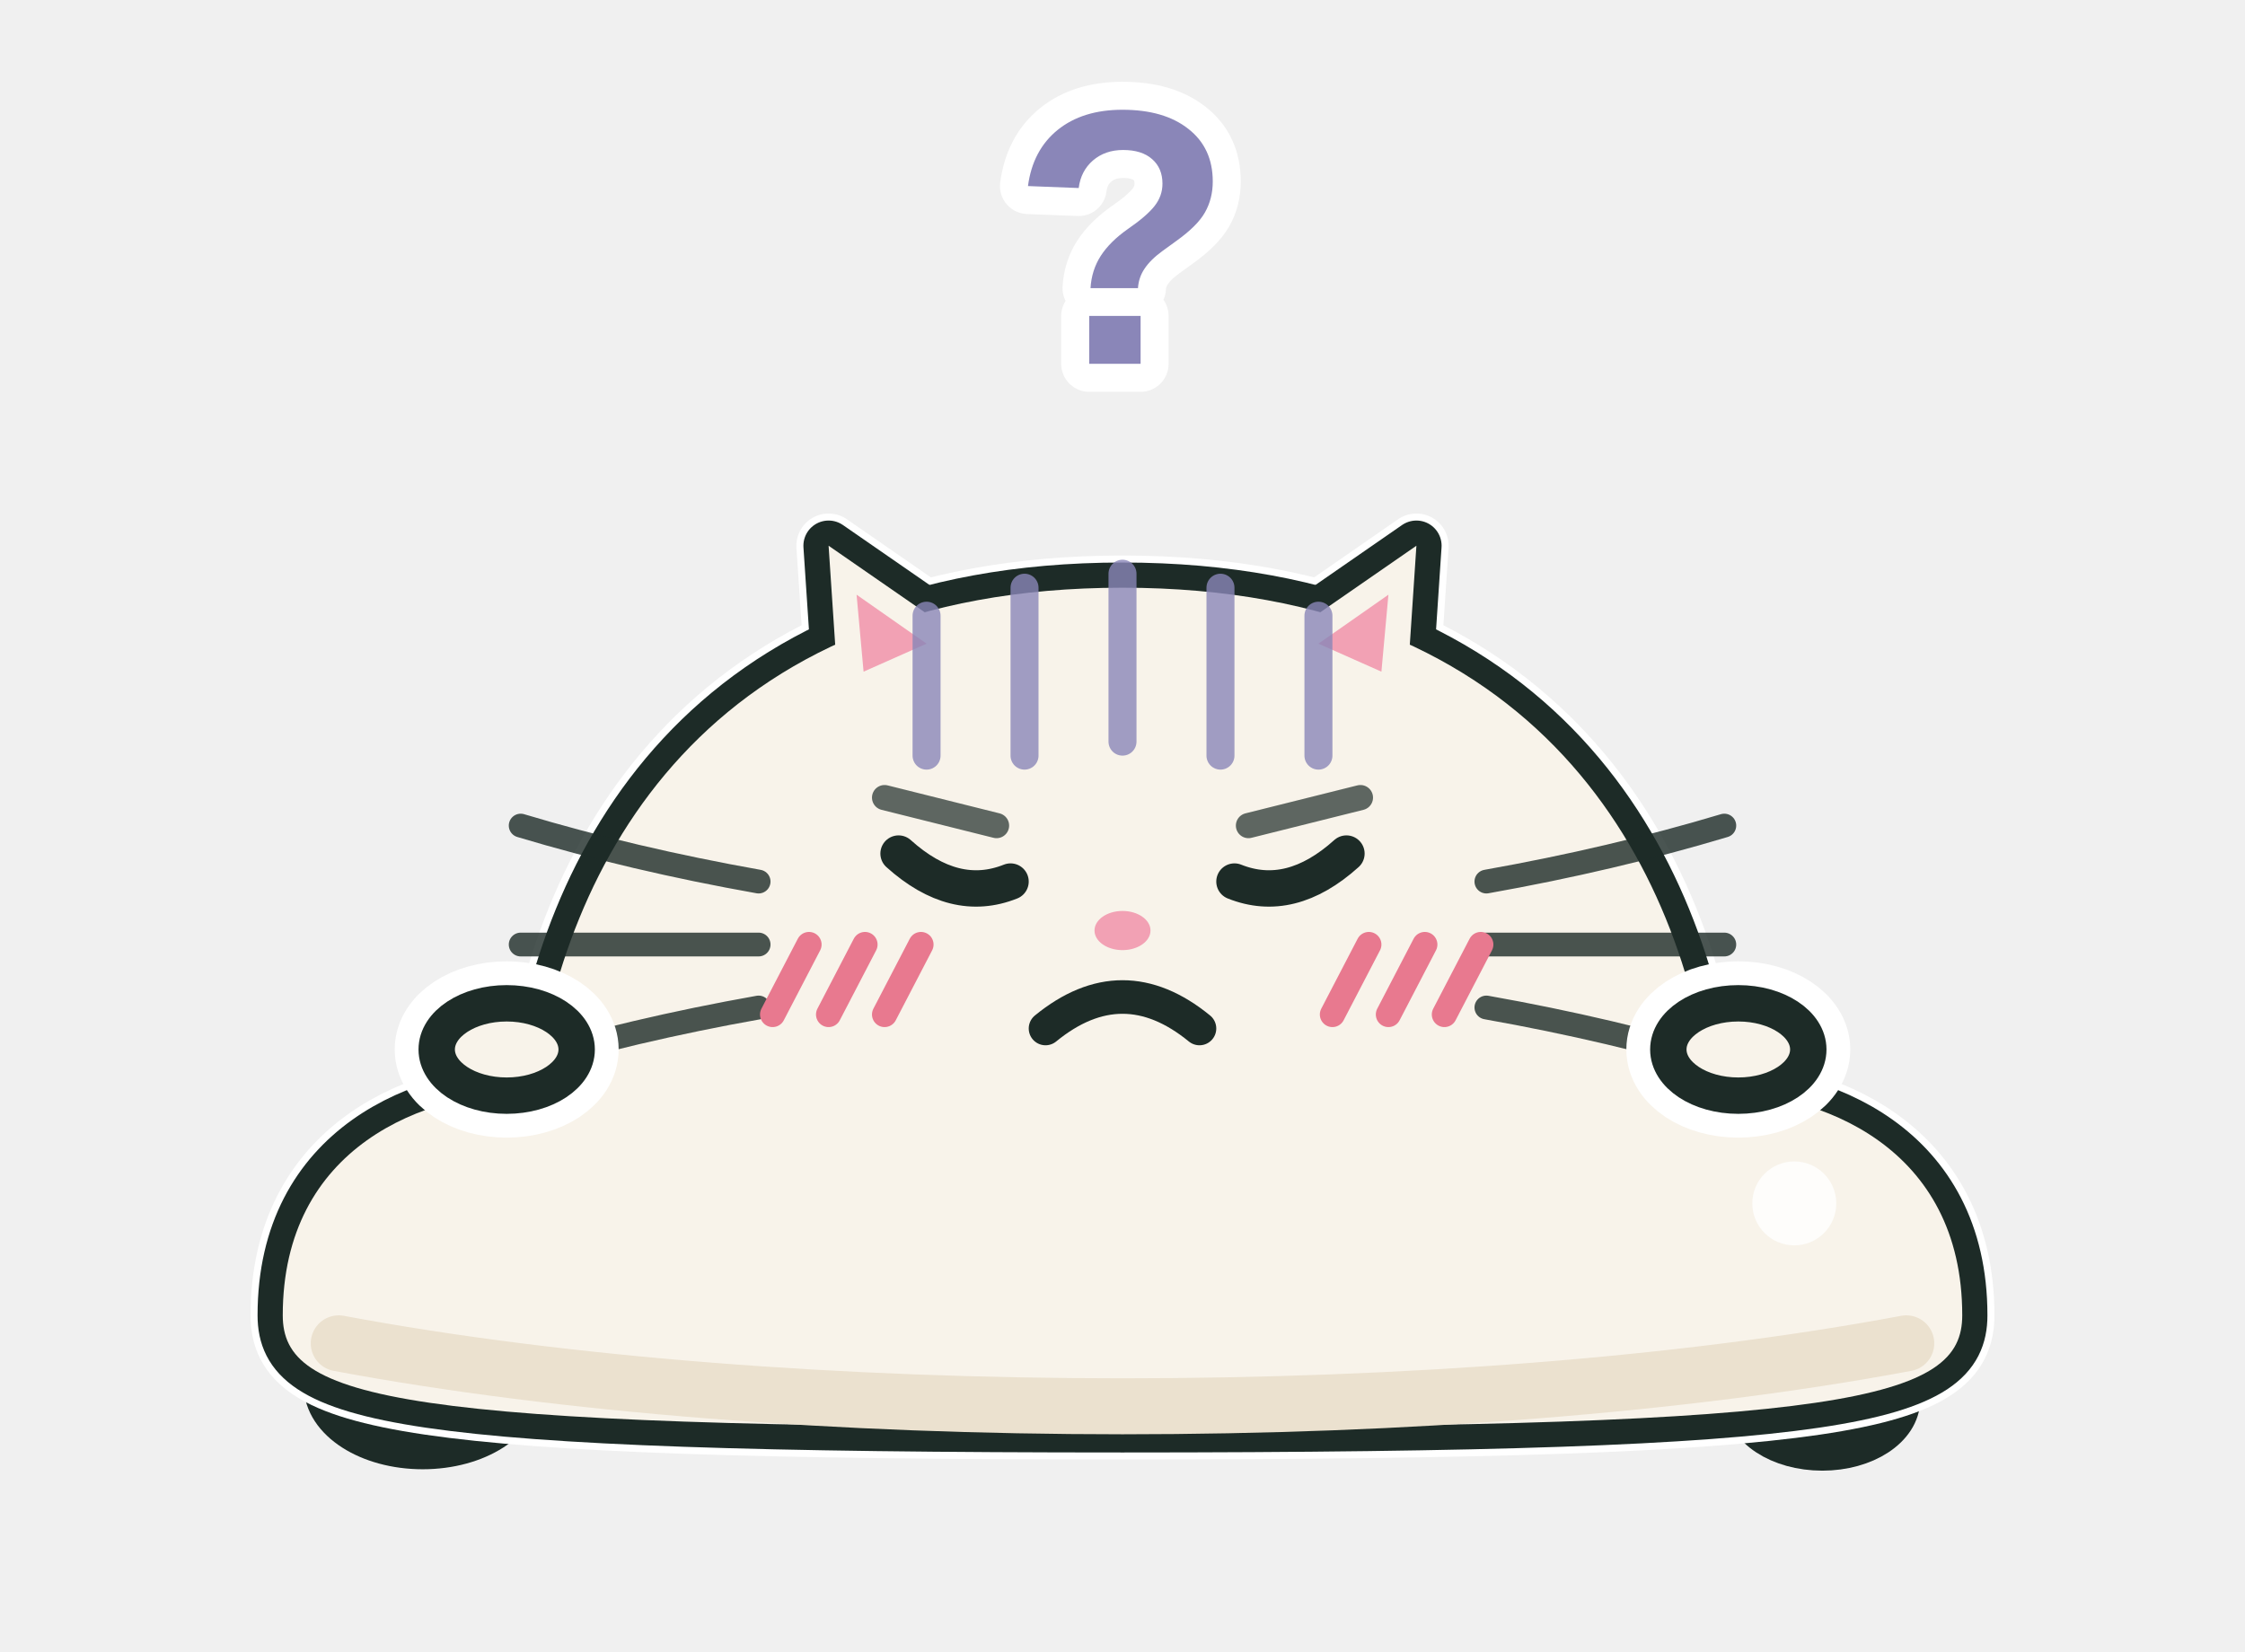
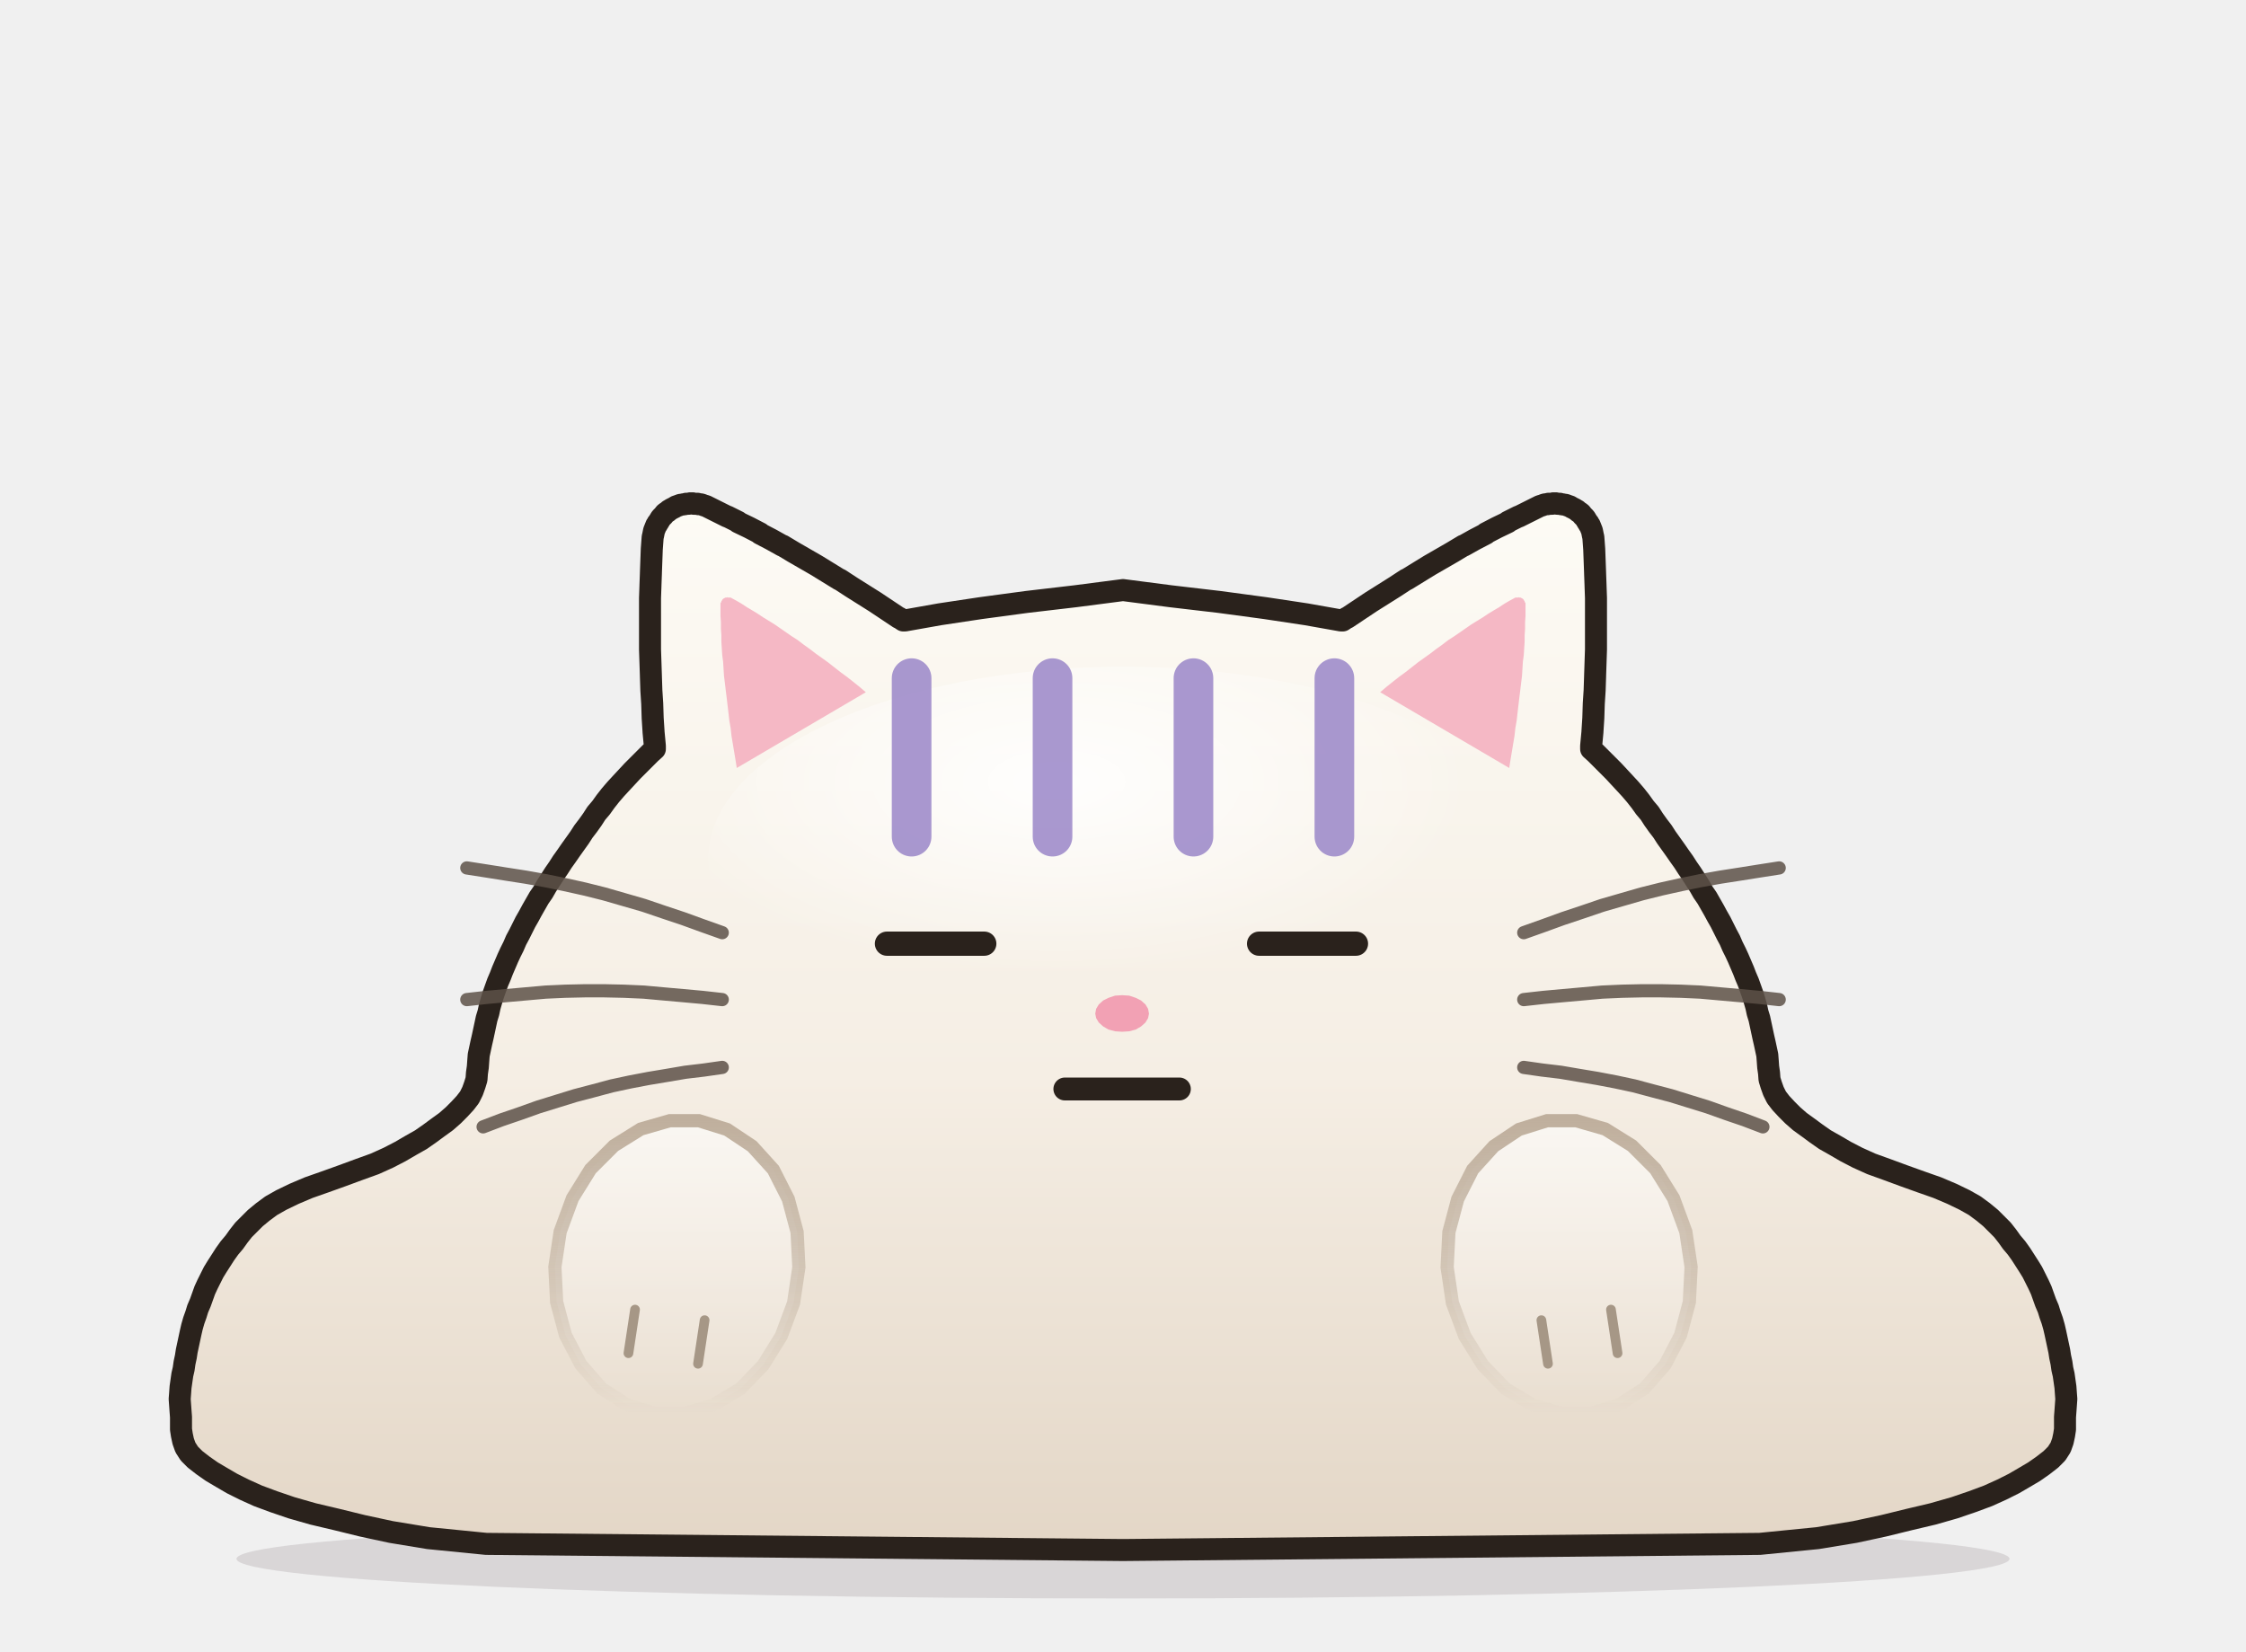
- <svg xmlns="http://www.w3.org/2000/svg" viewBox="-16 18 160 118" width="174" height="128">
-   <g transform="translate(64 121)">
+ <svg xmlns="http://www.w3.org/2000/svg" viewBox="-255.0 -352.0 510.0 375.0">
+   <defs>
+     <linearGradient id="g91668" x1="0" y1="0" x2="0" y2="1">
+       <stop offset="0" stop-color="#fdfbf5" />
+       <stop offset=".55" stop-color="#f5eee4" />
+       <stop offset="1" stop-color="#e3d6c6" />
+     </linearGradient>
+     <radialGradient id="g91668h" cx=".42" cy=".3" r=".5">
+       <stop offset="0" stop-color="#fff" stop-opacity=".9" />
+       <stop offset="1" stop-color="#fff" stop-opacity="0" />
+     </radialGradient>
+   </defs>
+   <g transform="translate(0 0)">
    <g>
-       <animateTransform attributeName="transform" type="scale" dur="1.8s" repeatCount="indefinite" calcMode="spline" keyTimes="0;.12;.25;.37;.5;.62;.75;.87;1" keySplines=".45 0 .55 1;.45 0 .55 1;.45 0 .55 1;.45 0 .55 1;.45 0 .55 1;.45 0 .55 1;.45 0 .55 1;.45 0 .55 1" values="1 1;1.13 .85;.95 1.07;1.03 .97;1 1;1.13 .85;.95 1.07;1.03 .97;1 1" />
-       <g transform="translate(-64 -121)">
-         <g>
-           <ellipse cx="14" cy="117" rx="7" ry="4.5" fill="#f8f3ea" stroke="#1d2b27" stroke-width="3">
-             <animate attributeName="rx" dur="1.8s" repeatCount="indefinite" values="7;9;6;7.5;7" />
-             <animate attributeName="cx" dur="1.8s" repeatCount="indefinite" values="14;9;14;17;14" />
-           </ellipse>
-         </g>
-         <g>
-           <ellipse cx="114" cy="118" rx="5.5" ry="3.6" fill="#f8f3ea" stroke="#1d2b27" stroke-width="3">
-             <animate attributeName="rx" dur="1.8s" repeatCount="indefinite" values="5.5;4.5;6.5;8;5.5" />
-             <animate attributeName="cx" dur="1.8s" repeatCount="indefinite" values="114;111;114;120;114" />
-           </ellipse>
-         </g>
-         <g stroke-linejoin="round" stroke-linecap="round">
-           <path d="M44 72 L43 57 L56 66 Z" fill="#fff" stroke="#fff" stroke-width="4.6" />
-           <path d="M84 72 L85 57 L72 66 Z" fill="#fff" stroke="#fff" stroke-width="4.6" />
-           <path d="M4 112 C4 100 14 96 22 96 C24 80 34 60 64 60 C94 60 104 80 106 96 C114 96 124 100 124 112 C124 118 116 120 64 120 C12 120 4 118 4 112 Z" fill="#fff" stroke="#fff" stroke-width="4.6">
-             <animate attributeName="d" dur="1.8s" repeatCount="indefinite" calcMode="spline" keyTimes="0;.25;.5;.75;1" keySplines=".45 0 .55 1;.45 0 .55 1;.45 0 .55 1;.45 0 .55 1" values="M4 112 C4 100 14 96 22 96 C24 80 34 60 64 60 C94 60 104 80 106 96 C114 96 124 100 124 112 C124 118 116 120 64 120 C12 120 4 118 4 112 Z;M-4 111 C-5 98 10 93 21 95 C24 80 34 60 64 60 C94 60 104 80 107 97 C114 98 120 102 120 112 C120 118 112 120 60 120 C6 120 -4 117 -4 111 Z;M4 112 C4 100 14 96 22 96 C24 80 34 60 64 60 C94 60 104 80 106 96 C114 96 124 100 124 112 C124 118 116 120 64 120 C12 120 4 118 4 112 Z;M8 112 C8 102 16 98 21 97 C24 80 34 60 64 60 C94 60 104 80 107 95 C118 93 133 98 132 111 C132 117 122 120 68 120 C16 120 8 118 8 112 Z;M4 112 C4 100 14 96 22 96 C24 80 34 60 64 60 C94 60 104 80 106 96 C114 96 124 100 124 112 C124 118 116 120 64 120 C12 120 4 118 4 112 Z" />
-           </path>
-           <path d="M44 72 L43 57 L56 66 Z" fill="#1d2b27" stroke="#1d2b27" stroke-width="3.6" />
-           <path d="M84 72 L85 57 L72 66 Z" fill="#1d2b27" stroke="#1d2b27" stroke-width="3.6" />
-           <path d="M4 112 C4 100 14 96 22 96 C24 80 34 60 64 60 C94 60 104 80 106 96 C114 96 124 100 124 112 C124 118 116 120 64 120 C12 120 4 118 4 112 Z" fill="#1d2b27" stroke="#1d2b27" stroke-width="3.6">
-             <animate attributeName="d" dur="1.8s" repeatCount="indefinite" calcMode="spline" keyTimes="0;.25;.5;.75;1" keySplines=".45 0 .55 1;.45 0 .55 1;.45 0 .55 1;.45 0 .55 1" values="M4 112 C4 100 14 96 22 96 C24 80 34 60 64 60 C94 60 104 80 106 96 C114 96 124 100 124 112 C124 118 116 120 64 120 C12 120 4 118 4 112 Z;M-4 111 C-5 98 10 93 21 95 C24 80 34 60 64 60 C94 60 104 80 107 97 C114 98 120 102 120 112 C120 118 112 120 60 120 C6 120 -4 117 -4 111 Z;M4 112 C4 100 14 96 22 96 C24 80 34 60 64 60 C94 60 104 80 106 96 C114 96 124 100 124 112 C124 118 116 120 64 120 C12 120 4 118 4 112 Z;M8 112 C8 102 16 98 21 97 C24 80 34 60 64 60 C94 60 104 80 107 95 C118 93 133 98 132 111 C132 117 122 120 68 120 C16 120 8 118 8 112 Z;M4 112 C4 100 14 96 22 96 C24 80 34 60 64 60 C94 60 104 80 106 96 C114 96 124 100 124 112 C124 118 116 120 64 120 C12 120 4 118 4 112 Z" />
-           </path>
-           <path d="M44 72 L43 57 L56 66 Z" fill="#f8f3ea" />
-           <path d="M84 72 L85 57 L72 66 Z" fill="#f8f3ea" />
-           <path d="M4 112 C4 100 14 96 22 96 C24 80 34 60 64 60 C94 60 104 80 106 96 C114 96 124 100 124 112 C124 118 116 120 64 120 C12 120 4 118 4 112 Z" fill="#f8f3ea">
-             <animate attributeName="d" dur="1.8s" repeatCount="indefinite" calcMode="spline" keyTimes="0;.25;.5;.75;1" keySplines=".45 0 .55 1;.45 0 .55 1;.45 0 .55 1;.45 0 .55 1" values="M4 112 C4 100 14 96 22 96 C24 80 34 60 64 60 C94 60 104 80 106 96 C114 96 124 100 124 112 C124 118 116 120 64 120 C12 120 4 118 4 112 Z;M-4 111 C-5 98 10 93 21 95 C24 80 34 60 64 60 C94 60 104 80 107 97 C114 98 120 102 120 112 C120 118 112 120 60 120 C6 120 -4 117 -4 111 Z;M4 112 C4 100 14 96 22 96 C24 80 34 60 64 60 C94 60 104 80 106 96 C114 96 124 100 124 112 C124 118 116 120 64 120 C12 120 4 118 4 112 Z;M8 112 C8 102 16 98 21 97 C24 80 34 60 64 60 C94 60 104 80 107 95 C118 93 133 98 132 111 C132 117 122 120 68 120 C16 120 8 118 8 112 Z;M4 112 C4 100 14 96 22 96 C24 80 34 60 64 60 C94 60 104 80 106 96 C114 96 124 100 124 112 C124 118 116 120 64 120 C12 120 4 118 4 112 Z" />
-           </path>
-           <path d="M45.5 66 L45 60.5 L50 64 Z" fill="#f2a1b4" />
-           <path d="M82.5 66 L83 60.5 L78 64 Z" fill="#f2a1b4" />
-           <path d="M8 114 C40 120 88 120 120 114" fill="none" stroke="#ebe1cf" stroke-width="4" />
-           <circle cx="112" cy="104" r="3" fill="#fff" opacity=".8" />
-           <path d="M38 81 q-9 -1.6 -17 -4" fill="none" stroke="#1d2b27" stroke-width="1.7" opacity=".8" />
-           <path d="M38 85.5 q-9 0.0 -17 0" fill="none" stroke="#1d2b27" stroke-width="1.7" opacity=".8" />
-           <path d="M38 90 q-9 1.6 -17 4" fill="none" stroke="#1d2b27" stroke-width="1.7" opacity=".8" />
-           <path d="M90 81 q9 -1.6 17 -4" fill="none" stroke="#1d2b27" stroke-width="1.7" opacity=".8" />
-           <path d="M90 85.5 q9 0.0 17 0" fill="none" stroke="#1d2b27" stroke-width="1.7" opacity=".8" />
-           <path d="M90 90 q9 1.6 17 4" fill="none" stroke="#1d2b27" stroke-width="1.7" opacity=".8" />
-           <path d="M48 79 Q52 82.6 56 81" fill="none" stroke="#1d2b27" stroke-width="2.6" />
-           <path d="M47 75 L55 77" stroke="#1d2b27" stroke-width="1.8" opacity=".7" />
-           <path d="M72 81 Q76 82.6 80 79" fill="none" stroke="#1d2b27" stroke-width="2.6" />
-           <path d="M81 75 L73 77" stroke="#1d2b27" stroke-width="1.8" opacity=".7" />
-           <path d="M39 90.5 l2.6 -5 M43 90.5 l2.6 -5 M47 90.5 l2.6 -5" stroke="#e8798f" stroke-width="1.8" fill="none" />
-           <path d="M79 90.5 l2.6 -5 M83 90.5 l2.6 -5 M87 90.5 l2.6 -5" stroke="#e8798f" stroke-width="1.8" fill="none" />
-           <ellipse cx="64" cy="84.5" rx="2" ry="1.4" fill="#f2a1b4" />
-           <path d="M58.5 91.5 Q64 87 69.5 91.5" fill="none" stroke="#1d2b27" stroke-width="2.4" />
-           <g transform="translate(25 93)">
-             <g>
-               <animateTransform attributeName="transform" type="rotate" dur=".16s" begin="0s" repeatCount="indefinite" values="35;-40;35" />
-               <ellipse cx="-5" cy="0" rx="5" ry="3.3" fill="#f8f3ea" stroke="#fff" stroke-width="6" />
-               <ellipse cx="-5" cy="0" rx="5" ry="3.3" fill="#f8f3ea" stroke="#1d2b27" stroke-width="2.6" />
-             </g>
-           </g>
-           <g transform="translate(103 93)">
-             <g>
-               <animateTransform attributeName="transform" type="rotate" dur=".16s" begin="-.07s" repeatCount="indefinite" values="-35;40;-35" />
-               <ellipse cx="5" cy="0" rx="5" ry="3.3" fill="#f8f3ea" stroke="#fff" stroke-width="6" />
-               <ellipse cx="5" cy="0" rx="5" ry="3.3" fill="#f8f3ea" stroke="#1d2b27" stroke-width="2.6" />
-             </g>
-           </g>
-           <g stroke="#8a86b8" stroke-width="2" stroke-linecap="round" opacity=".8">
-             <path d="M50 62 L50 72" />
-             <path d="M57 60 L57 72" />
-             <path d="M64 59 L64 71" />
-             <path d="M71 60 L71 72" />
-             <path d="M78 62 L78 72" />
-             <animate attributeName="opacity" dur="2.4s" repeatCount="indefinite" values=".8;.45;.8" />
-           </g>
-           <text x="64" y="44" text-anchor="middle" font-family="Arial Rounded MT Bold,Arial,sans-serif" font-weight="900" font-size="26" fill="#8a86b8" stroke="#fff" stroke-width="4" paint-order="stroke">?<animateTransform attributeName="transform" type="rotate" dur="2.4s" repeatCount="indefinite" values="-8 64 36;8 64 36;-8 64 36" />
-           </text>
-         </g>
+       <animateTransform attributeName="transform" type="scale" dur="1.8s" repeatCount="indefinite" calcMode="spline" keyTimes="0;.12;.25;.37;.5;.62;.75;.87;1" keySplines=".45 0 .55 1;.45 0 .55 1;.45 0 .55 1;.45 0 .55 1;.45 0 .55 1;.45 0 .55 1;.45 0 .55 1;.45 0 .55 1" values="1 1;1.06 .93;.97 1.04;1.02 .985;1 1;1.06 .93;.97 1.04;1.02 .985;1 1" />
+       <ellipse cx="0.0" cy="2.0" rx="201.3" ry="9.0" fill="#3c2832" opacity=".13" />
+       <path d="M-144.6,-1.4 L-157.7,-2.7 L-166.2,-4.1 L-172.7,-5.5 L-178.4,-6.9 L-183.9,-8.2 L-188.8,-9.6 L-192.9,-11.0 L-196.4,-12.3 L-199.5,-13.7 L-202.3,-15.1 L-204.7,-16.5 L-206.9,-17.8 L-208.9,-19.2 L-210.7,-20.6 L-212.0,-21.9 L-212.9,-23.3 L-213.4,-24.7 L-213.7,-26.1 L-213.9,-27.4 L-213.9,-28.8 L-213.9,-30.2 L-214.0,-31.5 L-214.1,-32.9 L-214.2,-34.3 L-214.1,-35.6 L-214.0,-37.0 L-213.8,-38.4 L-213.6,-39.8 L-213.3,-41.1 L-213.1,-42.5 L-212.8,-43.9 L-212.6,-45.2 L-212.3,-46.6 L-212.0,-48.0 L-211.7,-49.4 L-211.4,-50.7 L-211.0,-52.1 L-210.5,-53.5 L-210.1,-54.8 L-209.5,-56.2 L-209.0,-57.6 L-208.5,-59.0 L-207.9,-60.3 L-207.2,-61.7 L-206.5,-63.1 L-205.7,-64.4 L-204.8,-65.8 L-203.9,-67.2 L-202.9,-68.6 L-201.8,-69.9 L-200.8,-71.3 L-199.7,-72.7 L-198.4,-74.0 L-197.0,-75.4 L-195.3,-76.8 L-193.4,-78.2 L-191.1,-79.5 L-188.2,-80.9 L-184.9,-82.3 L-181.2,-83.6 L-177.3,-85.0 L-173.5,-86.4 L-169.9,-87.7 L-166.8,-89.1 L-164.1,-90.5 L-161.7,-91.9 L-159.4,-93.2 L-157.4,-94.6 L-155.5,-96.0 L-153.7,-97.3 L-152.1,-98.7 L-150.7,-100.1 L-149.4,-101.5 L-148.4,-102.8 L-147.7,-104.2 L-147.2,-105.6 L-146.8,-106.9 L-146.7,-108.3 L-146.5,-109.7 L-146.4,-111.1 L-146.3,-112.4 L-146.0,-113.8 L-145.7,-115.2 L-145.4,-116.5 L-145.1,-117.9 L-144.8,-119.3 L-144.5,-120.7 L-144.1,-122.0 L-143.8,-123.4 L-143.4,-124.8 L-143.0,-126.1 L-142.5,-127.5 L-142.0,-128.9 L-141.4,-130.3 L-140.9,-131.6 L-140.3,-133.0 L-139.7,-134.4 L-139.1,-135.7 L-138.4,-137.1 L-137.8,-138.5 L-137.1,-139.8 L-136.4,-141.2 L-135.7,-142.6 L-134.9,-144.0 L-134.2,-145.3 L-133.4,-146.7 L-132.6,-148.1 L-131.7,-149.4 L-130.9,-150.8 L-130.0,-152.2 L-129.1,-153.6 L-128.2,-154.9 L-127.3,-156.3 L-126.3,-157.7 L-125.4,-159.0 L-124.4,-160.4 L-123.4,-161.8 L-122.5,-163.2 L-121.5,-164.5 L-120.5,-165.9 L-119.6,-167.3 L-118.5,-168.6 L-117.5,-170.0 L-116.4,-171.4 L-115.2,-172.8 L-114.0,-174.1 L-112.7,-175.5 L-111.4,-176.9 L-110.1,-178.2 L-108.7,-179.6 L-107.3,-181.0 L-106.3,-181.9 L-106.3,-182.6 L-106.3,-182.6 L-106.6,-185.8 L-106.6,-185.9 L-106.8,-189.0 L-106.8,-189.1 L-106.9,-192.2 L-106.9,-192.2 L-107.1,-195.3 L-107.1,-195.4 L-107.2,-198.4 L-107.2,-198.5 L-107.3,-201.5 L-107.3,-201.5 L-107.4,-204.5 L-107.4,-204.5 L-107.4,-207.5 L-107.4,-207.5 L-107.4,-210.4 L-107.4,-210.5 L-107.4,-213.3 L-107.4,-213.4 L-107.4,-216.2 L-107.4,-216.2 L-107.3,-219.0 L-107.3,-219.1 L-107.2,-221.8 L-107.2,-221.9 L-107.1,-224.6 L-107.1,-224.6 L-107.0,-227.3 L-107.0,-227.3 L-106.8,-230.0 L-106.7,-230.4 L-106.6,-230.9 L-106.5,-231.4 L-106.4,-231.7 L-106.3,-231.9 L-106.2,-232.2 L-106.1,-232.4 L-106.0,-232.7 L-105.8,-232.9 L-105.7,-233.2 L-105.5,-233.4 L-105.4,-233.6 L-105.2,-233.9 L-105.1,-234.1 L-104.9,-234.4 L-104.7,-234.6 L-104.5,-234.8 L-104.3,-235.0 L-104.1,-235.3 L-103.9,-235.5 L-103.6,-235.7 L-103.4,-235.8 L-103.1,-236.1 L-102.9,-236.2 L-102.6,-236.4 L-102.4,-236.5 L-102.0,-236.7 L-101.8,-236.8 L-101.5,-237.0 L-101.2,-237.1 L-100.9,-237.2 L-100.7,-237.3 L-100.3,-237.4 L-100.1,-237.4 L-99.7,-237.5 L-99.5,-237.5 L-99.2,-237.6 L-98.9,-237.6 L-98.6,-237.6 L-98.3,-237.7 L-98.0,-237.7 L-97.7,-237.7 L-97.5,-237.6 L-97.2,-237.6 L-96.9,-237.6 L-96.6,-237.6 L-96.4,-237.5 L-96.0,-237.5 L-95.6,-237.4 L-95.1,-237.2 L-94.7,-237.1 L-92.3,-235.9 L-92.3,-235.9 L-89.9,-234.7 L-89.8,-234.7 L-87.4,-233.5 L-87.4,-233.4 L-84.9,-232.2 L-84.9,-232.2 L-82.4,-230.9 L-82.4,-230.8 L-79.9,-229.5 L-79.9,-229.5 L-77.4,-228.1 L-77.3,-228.1 L-74.8,-226.6 L-74.8,-226.6 L-72.2,-225.1 L-72.2,-225.1 L-69.6,-223.6 L-69.6,-223.6 L-67.0,-222.0 L-67.0,-222.0 L-64.4,-220.4 L-64.3,-220.4 L-61.7,-218.7 L-61.7,-218.7 L-59.0,-217.0 L-59.0,-217.0 L-56.3,-215.3 L-56.3,-215.3 L-53.6,-213.5 L-53.6,-213.5 L-50.9,-211.7 L-50.8,-211.7 L-49.9,-211.1 L-49.5,-211.1 L-41.6,-212.5 L-32.3,-213.9 L-21.9,-215.3 L-10.8,-216.6 L-0.0,-218.0 L0.0,-218.0 L10.8,-216.6 L21.9,-215.3 L32.3,-213.9 L41.6,-212.5 L49.5,-211.1 L49.9,-211.1 L50.8,-211.7 L50.9,-211.7 L53.6,-213.5 L53.6,-213.5 L56.3,-215.3 L56.3,-215.3 L59.0,-217.0 L59.0,-217.0 L61.7,-218.7 L61.7,-218.7 L64.3,-220.4 L64.4,-220.4 L67.0,-222.0 L67.0,-222.0 L69.6,-223.6 L69.6,-223.6 L72.2,-225.1 L72.2,-225.1 L74.8,-226.6 L74.8,-226.6 L77.3,-228.1 L77.4,-228.1 L79.9,-229.5 L79.9,-229.5 L82.4,-230.8 L82.4,-230.9 L84.9,-232.2 L84.9,-232.2 L87.4,-233.4 L87.4,-233.5 L89.8,-234.7 L89.9,-234.7 L92.3,-235.9 L92.3,-235.9 L94.7,-237.1 L95.1,-237.2 L95.6,-237.4 L96.0,-237.5 L96.4,-237.5 L96.6,-237.6 L96.9,-237.6 L97.2,-237.6 L97.5,-237.6 L97.7,-237.7 L98.0,-237.7 L98.3,-237.7 L98.6,-237.6 L98.9,-237.6 L99.2,-237.6 L99.5,-237.5 L99.7,-237.5 L100.1,-237.4 L100.3,-237.4 L100.7,-237.3 L100.9,-237.2 L101.2,-237.1 L101.5,-237.0 L101.8,-236.8 L102.0,-236.7 L102.4,-236.5 L102.6,-236.4 L102.9,-236.2 L103.1,-236.1 L103.4,-235.8 L103.6,-235.7 L103.9,-235.5 L104.1,-235.3 L104.3,-235.0 L104.5,-234.8 L104.7,-234.6 L104.9,-234.4 L105.1,-234.1 L105.2,-233.9 L105.4,-233.6 L105.5,-233.4 L105.7,-233.2 L105.8,-232.9 L106.0,-232.7 L106.1,-232.4 L106.2,-232.2 L106.3,-231.9 L106.4,-231.7 L106.5,-231.4 L106.6,-230.9 L106.7,-230.4 L106.8,-230.0 L107.0,-227.3 L107.0,-227.3 L107.1,-224.6 L107.1,-224.6 L107.2,-221.9 L107.2,-221.8 L107.3,-219.1 L107.3,-219.0 L107.4,-216.2 L107.4,-216.2 L107.4,-213.4 L107.4,-213.3 L107.4,-210.5 L107.4,-210.4 L107.4,-207.5 L107.4,-207.5 L107.4,-204.5 L107.4,-204.5 L107.3,-201.5 L107.3,-201.5 L107.2,-198.5 L107.2,-198.4 L107.1,-195.4 L107.1,-195.3 L106.9,-192.2 L106.9,-192.2 L106.8,-189.1 L106.8,-189.0 L106.6,-185.9 L106.6,-185.8 L106.3,-182.6 L106.3,-182.6 L106.3,-181.9 L107.3,-181.0 L108.7,-179.6 L110.1,-178.2 L111.4,-176.9 L112.7,-175.5 L114.0,-174.1 L115.2,-172.8 L116.4,-171.4 L117.5,-170.0 L118.5,-168.6 L119.6,-167.3 L120.5,-165.9 L121.5,-164.5 L122.5,-163.2 L123.4,-161.8 L124.4,-160.4 L125.4,-159.0 L126.3,-157.7 L127.3,-156.3 L128.2,-154.9 L129.1,-153.6 L130.0,-152.2 L130.9,-150.8 L131.7,-149.4 L132.6,-148.1 L133.4,-146.7 L134.2,-145.3 L134.9,-144.0 L135.7,-142.6 L136.4,-141.2 L137.1,-139.8 L137.8,-138.5 L138.4,-137.1 L139.1,-135.7 L139.7,-134.4 L140.3,-133.0 L140.9,-131.6 L141.4,-130.3 L142.0,-128.9 L142.5,-127.5 L143.0,-126.1 L143.4,-124.8 L143.8,-123.4 L144.1,-122.0 L144.5,-120.7 L144.8,-119.3 L145.1,-117.9 L145.4,-116.5 L145.7,-115.2 L146.0,-113.8 L146.3,-112.4 L146.4,-111.1 L146.5,-109.7 L146.7,-108.3 L146.8,-106.9 L147.2,-105.6 L147.7,-104.2 L148.4,-102.8 L149.4,-101.5 L150.7,-100.1 L152.1,-98.7 L153.7,-97.3 L155.5,-96.0 L157.4,-94.6 L159.4,-93.2 L161.7,-91.9 L164.1,-90.5 L166.8,-89.1 L169.9,-87.7 L173.5,-86.4 L177.3,-85.0 L181.2,-83.6 L184.9,-82.3 L188.2,-80.9 L191.1,-79.5 L193.4,-78.2 L195.3,-76.8 L197.0,-75.4 L198.4,-74.0 L199.7,-72.7 L200.8,-71.3 L201.8,-69.9 L202.9,-68.6 L203.9,-67.2 L204.8,-65.8 L205.7,-64.4 L206.5,-63.1 L207.2,-61.7 L207.9,-60.3 L208.5,-59.0 L209.0,-57.6 L209.5,-56.2 L210.1,-54.8 L210.5,-53.5 L211.0,-52.1 L211.4,-50.7 L211.7,-49.4 L212.0,-48.0 L212.3,-46.6 L212.6,-45.2 L212.8,-43.9 L213.1,-42.5 L213.3,-41.1 L213.6,-39.8 L213.8,-38.4 L214.0,-37.0 L214.1,-35.6 L214.2,-34.3 L214.1,-32.9 L214.0,-31.5 L213.9,-30.2 L213.9,-28.8 L213.9,-27.4 L213.7,-26.1 L213.4,-24.7 L212.9,-23.3 L212.0,-21.9 L210.7,-20.6 L208.9,-19.2 L206.9,-17.8 L204.7,-16.5 L202.3,-15.1 L199.5,-13.7 L196.4,-12.3 L192.9,-11.0 L188.8,-9.6 L183.9,-8.2 L178.4,-6.9 L172.7,-5.5 L166.2,-4.1 L157.7,-2.7 L144.6,-1.4 L0.0,-0.0 L-144.6,-1.4 Z " fill="url(#g91668)" stroke="#2a221c" stroke-width="5.0" stroke-linejoin="round" />
+       <clipPath id="g91668c">
+         <path d="M-144.6,-1.4 L-157.7,-2.7 L-166.2,-4.1 L-172.7,-5.5 L-178.4,-6.9 L-183.9,-8.2 L-188.8,-9.6 L-192.9,-11.0 L-196.4,-12.3 L-199.5,-13.7 L-202.3,-15.1 L-204.7,-16.5 L-206.9,-17.8 L-208.9,-19.2 L-210.7,-20.6 L-212.0,-21.9 L-212.9,-23.3 L-213.4,-24.7 L-213.7,-26.1 L-213.9,-27.4 L-213.9,-28.8 L-213.9,-30.2 L-214.0,-31.5 L-214.1,-32.9 L-214.2,-34.3 L-214.1,-35.6 L-214.0,-37.0 L-213.8,-38.4 L-213.6,-39.8 L-213.3,-41.1 L-213.1,-42.5 L-212.8,-43.9 L-212.6,-45.2 L-212.3,-46.6 L-212.0,-48.0 L-211.7,-49.4 L-211.4,-50.7 L-211.0,-52.1 L-210.5,-53.5 L-210.1,-54.8 L-209.5,-56.2 L-209.0,-57.6 L-208.5,-59.0 L-207.9,-60.3 L-207.2,-61.7 L-206.5,-63.1 L-205.7,-64.4 L-204.8,-65.8 L-203.9,-67.2 L-202.9,-68.6 L-201.8,-69.9 L-200.8,-71.3 L-199.7,-72.7 L-198.4,-74.0 L-197.0,-75.4 L-195.3,-76.8 L-193.4,-78.2 L-191.1,-79.5 L-188.2,-80.9 L-184.9,-82.3 L-181.2,-83.6 L-177.3,-85.0 L-173.5,-86.4 L-169.9,-87.7 L-166.8,-89.1 L-164.1,-90.5 L-161.7,-91.9 L-159.4,-93.2 L-157.4,-94.6 L-155.5,-96.0 L-153.7,-97.3 L-152.1,-98.7 L-150.7,-100.1 L-149.4,-101.5 L-148.4,-102.8 L-147.7,-104.2 L-147.2,-105.6 L-146.8,-106.9 L-146.7,-108.3 L-146.5,-109.7 L-146.4,-111.1 L-146.3,-112.4 L-146.0,-113.8 L-145.7,-115.2 L-145.4,-116.5 L-145.1,-117.9 L-144.8,-119.3 L-144.5,-120.7 L-144.1,-122.0 L-143.8,-123.4 L-143.4,-124.8 L-143.0,-126.1 L-142.5,-127.5 L-142.0,-128.9 L-141.4,-130.3 L-140.9,-131.6 L-140.3,-133.0 L-139.7,-134.4 L-139.1,-135.7 L-138.4,-137.1 L-137.8,-138.5 L-137.1,-139.8 L-136.4,-141.2 L-135.7,-142.6 L-134.9,-144.0 L-134.2,-145.3 L-133.4,-146.7 L-132.6,-148.1 L-131.7,-149.4 L-130.9,-150.8 L-130.0,-152.2 L-129.1,-153.6 L-128.2,-154.9 L-127.3,-156.3 L-126.3,-157.7 L-125.4,-159.0 L-124.4,-160.4 L-123.4,-161.8 L-122.5,-163.2 L-121.5,-164.5 L-120.5,-165.9 L-119.6,-167.3 L-118.5,-168.6 L-117.5,-170.0 L-116.4,-171.4 L-115.2,-172.8 L-114.0,-174.1 L-112.7,-175.5 L-111.4,-176.9 L-110.1,-178.2 L-108.7,-179.6 L-107.3,-181.0 L-106.3,-181.9 L-106.3,-182.6 L-106.3,-182.6 L-106.6,-185.8 L-106.6,-185.9 L-106.8,-189.0 L-106.8,-189.1 L-106.9,-192.2 L-106.9,-192.2 L-107.1,-195.3 L-107.1,-195.4 L-107.2,-198.4 L-107.2,-198.5 L-107.3,-201.5 L-107.3,-201.5 L-107.4,-204.5 L-107.4,-204.5 L-107.4,-207.5 L-107.4,-207.5 L-107.4,-210.4 L-107.4,-210.5 L-107.4,-213.3 L-107.4,-213.4 L-107.4,-216.2 L-107.4,-216.2 L-107.3,-219.0 L-107.3,-219.1 L-107.2,-221.8 L-107.2,-221.9 L-107.1,-224.6 L-107.1,-224.6 L-107.0,-227.3 L-107.0,-227.3 L-106.8,-230.0 L-106.7,-230.4 L-106.6,-230.9 L-106.5,-231.4 L-106.4,-231.7 L-106.3,-231.9 L-106.2,-232.2 L-106.1,-232.4 L-106.0,-232.7 L-105.8,-232.9 L-105.7,-233.2 L-105.5,-233.4 L-105.4,-233.6 L-105.2,-233.9 L-105.1,-234.1 L-104.9,-234.4 L-104.7,-234.6 L-104.5,-234.8 L-104.3,-235.0 L-104.1,-235.3 L-103.9,-235.5 L-103.6,-235.7 L-103.4,-235.8 L-103.1,-236.1 L-102.9,-236.2 L-102.6,-236.4 L-102.4,-236.5 L-102.0,-236.7 L-101.8,-236.8 L-101.5,-237.0 L-101.2,-237.1 L-100.9,-237.2 L-100.7,-237.3 L-100.3,-237.4 L-100.1,-237.4 L-99.7,-237.5 L-99.5,-237.5 L-99.2,-237.6 L-98.9,-237.6 L-98.6,-237.6 L-98.3,-237.7 L-98.0,-237.7 L-97.7,-237.7 L-97.5,-237.6 L-97.2,-237.6 L-96.9,-237.6 L-96.6,-237.6 L-96.4,-237.5 L-96.0,-237.5 L-95.6,-237.4 L-95.1,-237.2 L-94.7,-237.1 L-92.3,-235.9 L-92.3,-235.9 L-89.9,-234.7 L-89.8,-234.7 L-87.4,-233.5 L-87.4,-233.4 L-84.9,-232.2 L-84.9,-232.2 L-82.4,-230.9 L-82.4,-230.8 L-79.9,-229.5 L-79.9,-229.5 L-77.4,-228.1 L-77.3,-228.1 L-74.8,-226.6 L-74.8,-226.6 L-72.2,-225.1 L-72.2,-225.1 L-69.6,-223.6 L-69.6,-223.6 L-67.0,-222.0 L-67.0,-222.0 L-64.4,-220.4 L-64.3,-220.4 L-61.7,-218.7 L-61.7,-218.7 L-59.0,-217.0 L-59.0,-217.0 L-56.3,-215.3 L-56.3,-215.3 L-53.6,-213.5 L-53.6,-213.5 L-50.9,-211.7 L-50.8,-211.7 L-49.9,-211.1 L-49.5,-211.1 L-41.6,-212.5 L-32.3,-213.9 L-21.9,-215.3 L-10.8,-216.6 L-0.0,-218.0 L0.0,-218.0 L10.8,-216.6 L21.9,-215.3 L32.3,-213.9 L41.6,-212.5 L49.5,-211.1 L49.9,-211.1 L50.8,-211.7 L50.9,-211.7 L53.6,-213.5 L53.6,-213.5 L56.3,-215.3 L56.3,-215.3 L59.0,-217.0 L59.0,-217.0 L61.7,-218.7 L61.7,-218.7 L64.3,-220.4 L64.4,-220.4 L67.0,-222.0 L67.0,-222.0 L69.6,-223.6 L69.6,-223.6 L72.2,-225.1 L72.2,-225.1 L74.8,-226.6 L74.8,-226.6 L77.3,-228.1 L77.4,-228.1 L79.9,-229.5 L79.9,-229.5 L82.4,-230.8 L82.4,-230.9 L84.9,-232.2 L84.9,-232.2 L87.4,-233.4 L87.4,-233.5 L89.8,-234.7 L89.9,-234.7 L92.3,-235.9 L92.3,-235.9 L94.7,-237.1 L95.1,-237.2 L95.6,-237.4 L96.0,-237.5 L96.4,-237.5 L96.6,-237.6 L96.9,-237.6 L97.2,-237.6 L97.5,-237.6 L97.7,-237.7 L98.0,-237.7 L98.3,-237.7 L98.6,-237.6 L98.9,-237.6 L99.2,-237.6 L99.5,-237.5 L99.7,-237.5 L100.1,-237.4 L100.3,-237.4 L100.7,-237.3 L100.9,-237.2 L101.2,-237.1 L101.5,-237.0 L101.8,-236.8 L102.0,-236.7 L102.4,-236.5 L102.6,-236.4 L102.9,-236.2 L103.1,-236.1 L103.4,-235.8 L103.6,-235.7 L103.9,-235.5 L104.1,-235.3 L104.3,-235.0 L104.5,-234.8 L104.7,-234.6 L104.9,-234.4 L105.1,-234.1 L105.2,-233.9 L105.4,-233.6 L105.5,-233.4 L105.7,-233.2 L105.8,-232.9 L106.0,-232.7 L106.1,-232.4 L106.2,-232.2 L106.3,-231.9 L106.4,-231.7 L106.5,-231.4 L106.6,-230.9 L106.7,-230.4 L106.8,-230.0 L107.0,-227.3 L107.0,-227.3 L107.1,-224.6 L107.1,-224.6 L107.2,-221.9 L107.2,-221.8 L107.3,-219.1 L107.3,-219.0 L107.4,-216.2 L107.4,-216.2 L107.4,-213.4 L107.4,-213.3 L107.4,-210.5 L107.4,-210.4 L107.4,-207.5 L107.4,-207.5 L107.4,-204.5 L107.4,-204.5 L107.3,-201.5 L107.3,-201.5 L107.2,-198.5 L107.2,-198.4 L107.1,-195.4 L107.1,-195.3 L106.9,-192.2 L106.9,-192.2 L106.8,-189.1 L106.8,-189.0 L106.6,-185.9 L106.6,-185.8 L106.3,-182.6 L106.3,-182.6 L106.3,-181.9 L107.3,-181.0 L108.7,-179.6 L110.1,-178.2 L111.4,-176.9 L112.7,-175.5 L114.0,-174.1 L115.2,-172.8 L116.4,-171.4 L117.5,-170.0 L118.5,-168.6 L119.6,-167.3 L120.5,-165.9 L121.5,-164.5 L122.5,-163.2 L123.4,-161.8 L124.4,-160.4 L125.4,-159.0 L126.3,-157.7 L127.3,-156.3 L128.2,-154.9 L129.1,-153.6 L130.0,-152.2 L130.9,-150.8 L131.7,-149.4 L132.6,-148.1 L133.4,-146.7 L134.2,-145.3 L134.9,-144.0 L135.7,-142.6 L136.4,-141.2 L137.1,-139.8 L137.8,-138.5 L138.4,-137.1 L139.1,-135.7 L139.7,-134.4 L140.3,-133.0 L140.9,-131.6 L141.4,-130.3 L142.0,-128.9 L142.5,-127.5 L143.0,-126.1 L143.4,-124.8 L143.8,-123.4 L144.1,-122.0 L144.5,-120.7 L144.8,-119.3 L145.1,-117.9 L145.4,-116.5 L145.7,-115.2 L146.0,-113.8 L146.3,-112.4 L146.4,-111.1 L146.5,-109.7 L146.7,-108.3 L146.8,-106.9 L147.2,-105.6 L147.7,-104.2 L148.4,-102.8 L149.4,-101.5 L150.7,-100.1 L152.1,-98.7 L153.7,-97.3 L155.5,-96.0 L157.4,-94.6 L159.4,-93.2 L161.7,-91.9 L164.1,-90.5 L166.8,-89.1 L169.9,-87.7 L173.5,-86.4 L177.3,-85.0 L181.2,-83.6 L184.9,-82.3 L188.2,-80.9 L191.1,-79.5 L193.4,-78.2 L195.3,-76.8 L197.0,-75.4 L198.4,-74.0 L199.7,-72.7 L200.8,-71.3 L201.8,-69.9 L202.9,-68.6 L203.9,-67.2 L204.8,-65.8 L205.7,-64.4 L206.5,-63.1 L207.2,-61.7 L207.9,-60.3 L208.5,-59.0 L209.0,-57.6 L209.5,-56.2 L210.1,-54.8 L210.5,-53.5 L211.0,-52.1 L211.4,-50.7 L211.7,-49.4 L212.0,-48.0 L212.3,-46.6 L212.6,-45.2 L212.8,-43.9 L213.1,-42.5 L213.3,-41.1 L213.6,-39.8 L213.8,-38.4 L214.0,-37.0 L214.1,-35.6 L214.2,-34.3 L214.1,-32.9 L214.0,-31.5 L213.9,-30.2 L213.9,-28.8 L213.9,-27.4 L213.7,-26.1 L213.4,-24.7 L212.9,-23.3 L212.0,-21.9 L210.7,-20.6 L208.9,-19.2 L206.9,-17.8 L204.7,-16.5 L202.3,-15.1 L199.5,-13.7 L196.4,-12.3 L192.9,-11.0 L188.8,-9.6 L183.9,-8.2 L178.4,-6.9 L172.7,-5.5 L166.2,-4.1 L157.7,-2.7 L144.6,-1.4 L0.0,-0.0 L-144.6,-1.4 Z " />
+       </clipPath>
+       <ellipse clip-path="url(#g91668c)" cx="0.0" cy="-157.0" rx="94.2" ry="43.6" fill="url(#g91668h)" />
+       <path d="M-87.7,-177.6 L-88.0,-179.5 L-88.3,-181.3 L-88.6,-183.1 L-88.9,-184.9 L-89.1,-186.7 L-89.4,-188.4 L-89.6,-190.2 L-89.8,-191.9 L-90.0,-193.6 L-90.2,-195.2 L-90.4,-196.9 L-90.6,-198.5 L-90.7,-200.1 L-90.8,-201.7 L-91.0,-203.2 L-91.1,-204.7 L-91.2,-206.3 L-91.2,-207.7 L-91.3,-209.2 L-91.3,-210.7 L-91.4,-212.1 L-91.4,-213.5 L-91.4,-214.9 L-91.4,-215.0 L-91.3,-215.2 L-91.2,-215.3 L-91.2,-215.5 L-91.1,-215.6 L-91.0,-215.7 L-91.0,-215.8 L-90.9,-215.9 L-90.8,-216.0 L-90.7,-216.1 L-90.6,-216.1 L-90.5,-216.2 L-90.4,-216.2 L-90.3,-216.3 L-90.2,-216.3 L-90.1,-216.3 L-89.9,-216.3 L-89.8,-216.4 L-89.7,-216.3 L-89.5,-216.3 L-89.4,-216.3 L-89.2,-216.3 L-89.1,-216.3 L-87.8,-215.6 L-86.6,-214.9 L-85.4,-214.1 L-84.2,-213.4 L-82.9,-212.6 L-81.7,-211.8 L-80.4,-211.0 L-79.1,-210.2 L-77.8,-209.3 L-76.5,-208.4 L-75.2,-207.5 L-73.8,-206.6 L-72.5,-205.6 L-71.1,-204.6 L-69.8,-203.6 L-68.4,-202.6 L-67.0,-201.6 L-65.6,-200.5 L-64.2,-199.4 L-62.7,-198.3 L-61.3,-197.2 L-59.8,-196.0 L-58.4,-194.8 L-87.7,-177.6 Z " fill="#f5b8c5" />
+       <path d="M58.4,-194.8 L59.8,-196.0 L61.3,-197.2 L62.7,-198.3 L64.2,-199.4 L65.6,-200.5 L67.0,-201.6 L68.4,-202.6 L69.8,-203.6 L71.1,-204.6 L72.5,-205.6 L73.8,-206.6 L75.2,-207.5 L76.5,-208.4 L77.8,-209.3 L79.1,-210.2 L80.4,-211.0 L81.7,-211.8 L82.9,-212.6 L84.2,-213.4 L85.4,-214.1 L86.6,-214.9 L87.8,-215.6 L89.1,-216.3 L89.2,-216.3 L89.4,-216.3 L89.5,-216.3 L89.7,-216.3 L89.8,-216.4 L89.9,-216.3 L90.1,-216.3 L90.2,-216.3 L90.3,-216.3 L90.4,-216.2 L90.5,-216.2 L90.6,-216.1 L90.7,-216.1 L90.8,-216.0 L90.9,-215.9 L91.0,-215.8 L91.0,-215.7 L91.1,-215.6 L91.2,-215.5 L91.2,-215.3 L91.3,-215.2 L91.4,-215.0 L91.4,-214.9 L91.4,-213.5 L91.4,-212.1 L91.3,-210.7 L91.3,-209.2 L91.2,-207.7 L91.2,-206.3 L91.1,-204.7 L91.0,-203.2 L90.8,-201.7 L90.7,-200.1 L90.6,-198.5 L90.4,-196.9 L90.2,-195.2 L90.0,-193.6 L89.8,-191.9 L89.6,-190.2 L89.4,-188.4 L89.1,-186.7 L88.9,-184.9 L88.6,-183.1 L88.3,-181.3 L88.0,-179.5 L87.7,-177.6 L58.4,-194.8 Z " fill="#f5b8c5" />
+       <g clip-path="url(#g91668c)">
+         <polyline points="-53.6,-137.7 -31.5,-137.7" fill="none" stroke="#2a221c" stroke-width="5.5" stroke-linecap="round" stroke-linejoin="round" opacity="1" />
+         <polyline points="30.9,-137.7 52.9,-137.7" fill="none" stroke="#2a221c" stroke-width="5.5" stroke-linecap="round" stroke-linejoin="round" opacity="1" />
+         <polygon points="5.9,-121.8 5.7,-122.9 5.1,-123.9 4.1,-124.8 2.9,-125.4 1.4,-125.9 -0.2,-126.0 -1.8,-125.9 -3.3,-125.4 -4.5,-124.8 -5.5,-123.9 -6.1,-122.9 -6.3,-121.8 -6.1,-120.8 -5.5,-119.8 -4.5,-118.9 -3.3,-118.2 -1.8,-117.8 -0.2,-117.7 1.4,-117.8 2.9,-118.2 4.1,-118.9 5.1,-119.8 5.7,-120.8" fill="#f2a1b4" opacity="1" />
+         <polyline points="-13.2,-104.7 12.8,-104.7" fill="none" stroke="#2a221c" stroke-width="5.2" stroke-linecap="round" stroke-linejoin="round" opacity="1" />
      </g>
+       <defs>
+         <linearGradient id="pf51832" x1="0" y1="-97.5" x2="0" y2="-31.0" gradientUnits="userSpaceOnUse">
+           <stop offset="0" stop-color="#bfaf9d" stop-opacity="1" />
+           <stop offset=".55" stop-color="#bfaf9d" stop-opacity=".55" />
+           <stop offset="1" stop-color="#bfaf9d" stop-opacity="0" />
+         </linearGradient>
+         <linearGradient id="pf51832f" x1="0" y1="-97.5" x2="0" y2="-31.0" gradientUnits="userSpaceOnUse">
+           <stop offset="0" stop-color="#fff" stop-opacity=".55" />
+           <stop offset="1" stop-color="#fff" stop-opacity="0" />
+         </linearGradient>
+       </defs>
+       <path d="M-99.6,-31.0 L-106.3,-31.0 L-112.7,-33.0 L-118.4,-36.7 L-123.1,-42.1 L-126.6,-48.8 L-128.6,-56.3 L-129.0,-64.3 L-127.8,-72.3 L-125.0,-79.9 L-120.9,-86.5 L-115.6,-91.8 L-109.5,-95.6 L-102.9,-97.5 L-96.3,-97.5 L-89.9,-95.5 L-84.2,-91.7 L-79.4,-86.4 L-76.0,-79.7 L-74.0,-72.2 L-73.6,-64.2 L-74.8,-56.1 L-77.6,-48.6 L-81.7,-42.0 L-86.9,-36.6 L-93.1,-32.9 L-99.6,-31.0 Z " fill="url(#pf51832f)" stroke="url(#pf51832)" stroke-width="3.0" />
+       <line x1="-110.8" y1="-54.6" x2="-112.3" y2="-44.7" stroke="#a69786" stroke-width="2.2" stroke-linecap="round" />
+       <line x1="-95.0" y1="-52.2" x2="-96.5" y2="-42.3" stroke="#a69786" stroke-width="2.2" stroke-linecap="round" />
+       <defs>
+         <linearGradient id="pf68167" x1="0" y1="-97.5" x2="0" y2="-31.0" gradientUnits="userSpaceOnUse">
+           <stop offset="0" stop-color="#bfaf9d" stop-opacity="1" />
+           <stop offset=".55" stop-color="#bfaf9d" stop-opacity=".55" />
+           <stop offset="1" stop-color="#bfaf9d" stop-opacity="0" />
+         </linearGradient>
+         <linearGradient id="pf68167f" x1="0" y1="-97.5" x2="0" y2="-31.0" gradientUnits="userSpaceOnUse">
+           <stop offset="0" stop-color="#fff" stop-opacity=".55" />
+           <stop offset="1" stop-color="#fff" stop-opacity="0" />
+         </linearGradient>
+       </defs>
+       <path d="M99.6,-31.0 L93.1,-32.9 L86.9,-36.6 L81.7,-42.0 L77.6,-48.6 L74.8,-56.1 L73.6,-64.2 L74.0,-72.2 L76.0,-79.7 L79.4,-86.4 L84.2,-91.7 L89.9,-95.5 L96.3,-97.5 L102.9,-97.5 L109.5,-95.6 L115.6,-91.8 L120.9,-86.5 L125.0,-79.9 L127.8,-72.3 L129.0,-64.3 L128.6,-56.3 L126.6,-48.8 L123.1,-42.1 L118.4,-36.7 L112.7,-33.0 L106.3,-31.0 L99.6,-31.0 Z " fill="url(#pf68167f)" stroke="url(#pf68167)" stroke-width="3.0" />
+       <line x1="95.0" y1="-52.2" x2="96.5" y2="-42.3" stroke="#a69786" stroke-width="2.2" stroke-linecap="round" />
+       <line x1="110.8" y1="-54.6" x2="112.3" y2="-44.7" stroke="#a69786" stroke-width="2.2" stroke-linecap="round" />
+       <polyline points="-91.0,-140.2 -95.5,-141.8 -99.9,-143.4 -104.4,-144.9 -108.8,-146.4 -113.3,-147.7 -117.8,-149.0 -122.2,-150.1 -126.7,-151.1 -131.1,-152.0 -135.6,-152.8 -140.1,-153.5 -144.5,-154.2 -149.0,-154.9" fill="none" stroke="#5d5148" stroke-width="3.0" stroke-linecap="round" opacity=".85" />
+       <polyline points="-91.0,-125.0 -95.5,-125.5 -99.9,-125.9 -104.4,-126.3 -108.8,-126.7 -113.3,-126.9 -117.8,-127.0 -122.2,-127.0 -126.7,-126.9 -131.1,-126.7 -135.6,-126.3 -140.1,-125.9 -144.5,-125.5 -149.0,-125.0" fill="none" stroke="#5d5148" stroke-width="3.0" stroke-linecap="round" opacity=".85" />
+       <polyline points="-91.0,-109.6 -95.2,-109.0 -99.4,-108.5 -103.5,-107.8 -107.7,-107.1 -111.9,-106.3 -116.1,-105.4 -120.2,-104.3 -124.4,-103.2 -128.6,-101.9 -132.8,-100.6 -137.0,-99.1 -141.1,-97.7 -145.3,-96.1" fill="none" stroke="#5d5148" stroke-width="3.0" stroke-linecap="round" opacity=".85" />
+       <polyline points="91.0,-140.2 95.5,-141.8 99.9,-143.4 104.4,-144.9 108.8,-146.4 113.3,-147.7 117.8,-149.0 122.2,-150.1 126.7,-151.1 131.1,-152.0 135.6,-152.8 140.1,-153.5 144.5,-154.2 149.0,-154.9" fill="none" stroke="#5d5148" stroke-width="3.0" stroke-linecap="round" opacity=".85" />
+       <polyline points="91.0,-125.0 95.5,-125.5 99.9,-125.9 104.4,-126.3 108.8,-126.7 113.3,-126.9 117.8,-127.0 122.2,-127.0 126.7,-126.9 131.1,-126.7 135.6,-126.3 140.1,-125.9 144.5,-125.5 149.0,-125.0" fill="none" stroke="#5d5148" stroke-width="3.0" stroke-linecap="round" opacity=".85" />
+       <polyline points="91.0,-109.6 95.2,-109.0 99.4,-108.5 103.5,-107.8 107.7,-107.1 111.9,-106.3 116.1,-105.4 120.2,-104.3 124.4,-103.2 128.6,-101.9 132.8,-100.6 137.0,-99.1 141.1,-97.7 145.3,-96.1" fill="none" stroke="#5d5148" stroke-width="3.0" stroke-linecap="round" opacity=".85" />
+       <line x1="-48" y1="-198.0" x2="-48" y2="-162.0" stroke="#9a86c8" stroke-width="9" stroke-linecap="round" opacity=".85" />
+       <line x1="-16" y1="-198.0" x2="-16" y2="-162.0" stroke="#9a86c8" stroke-width="9" stroke-linecap="round" opacity=".85" />
+       <line x1="16" y1="-198.0" x2="16" y2="-162.0" stroke="#9a86c8" stroke-width="9" stroke-linecap="round" opacity=".85" />
+       <line x1="48" y1="-198.0" x2="48" y2="-162.0" stroke="#9a86c8" stroke-width="9" stroke-linecap="round" opacity=".85" />
    </g>
  </g>
</svg>
